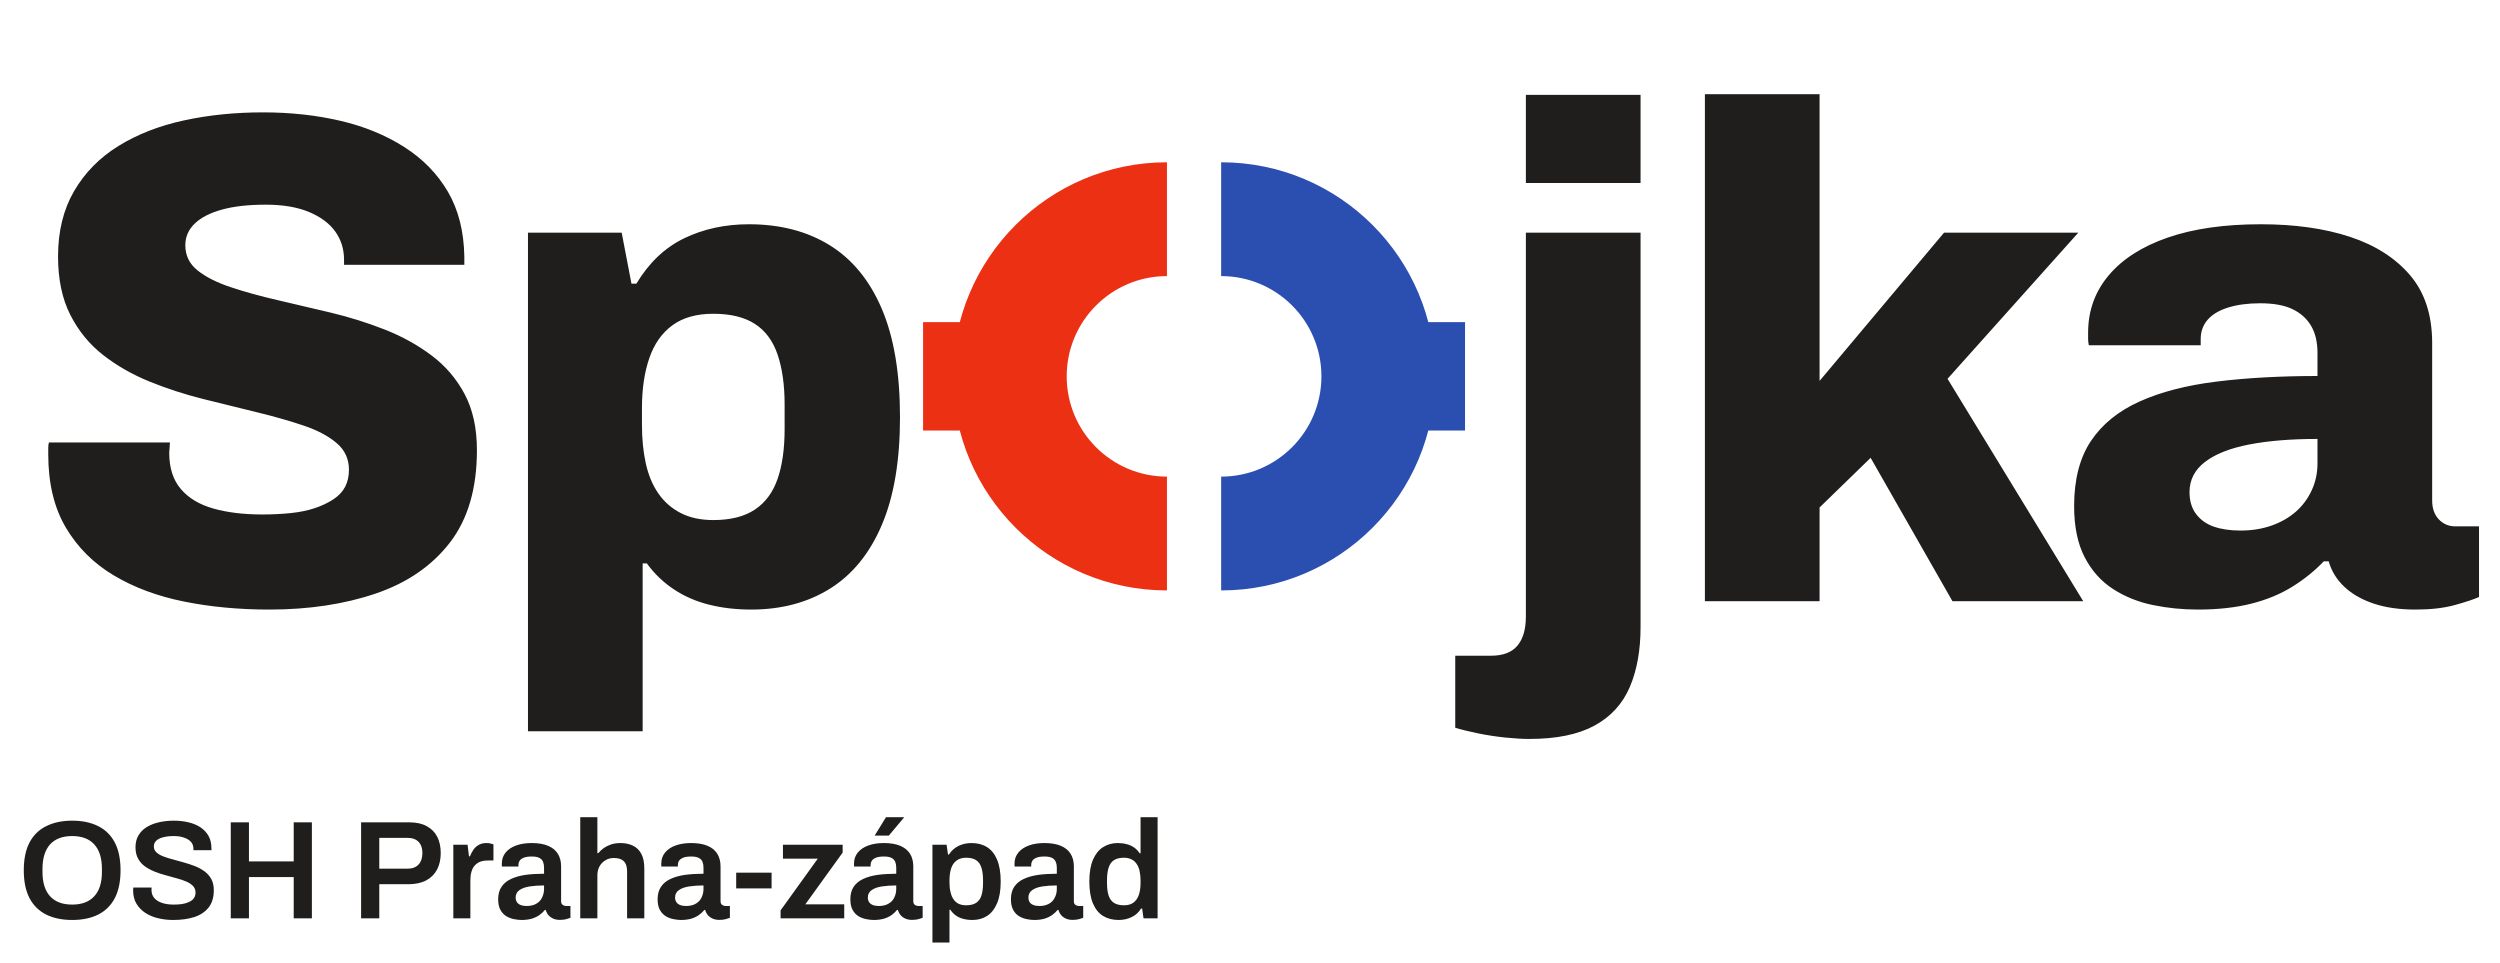
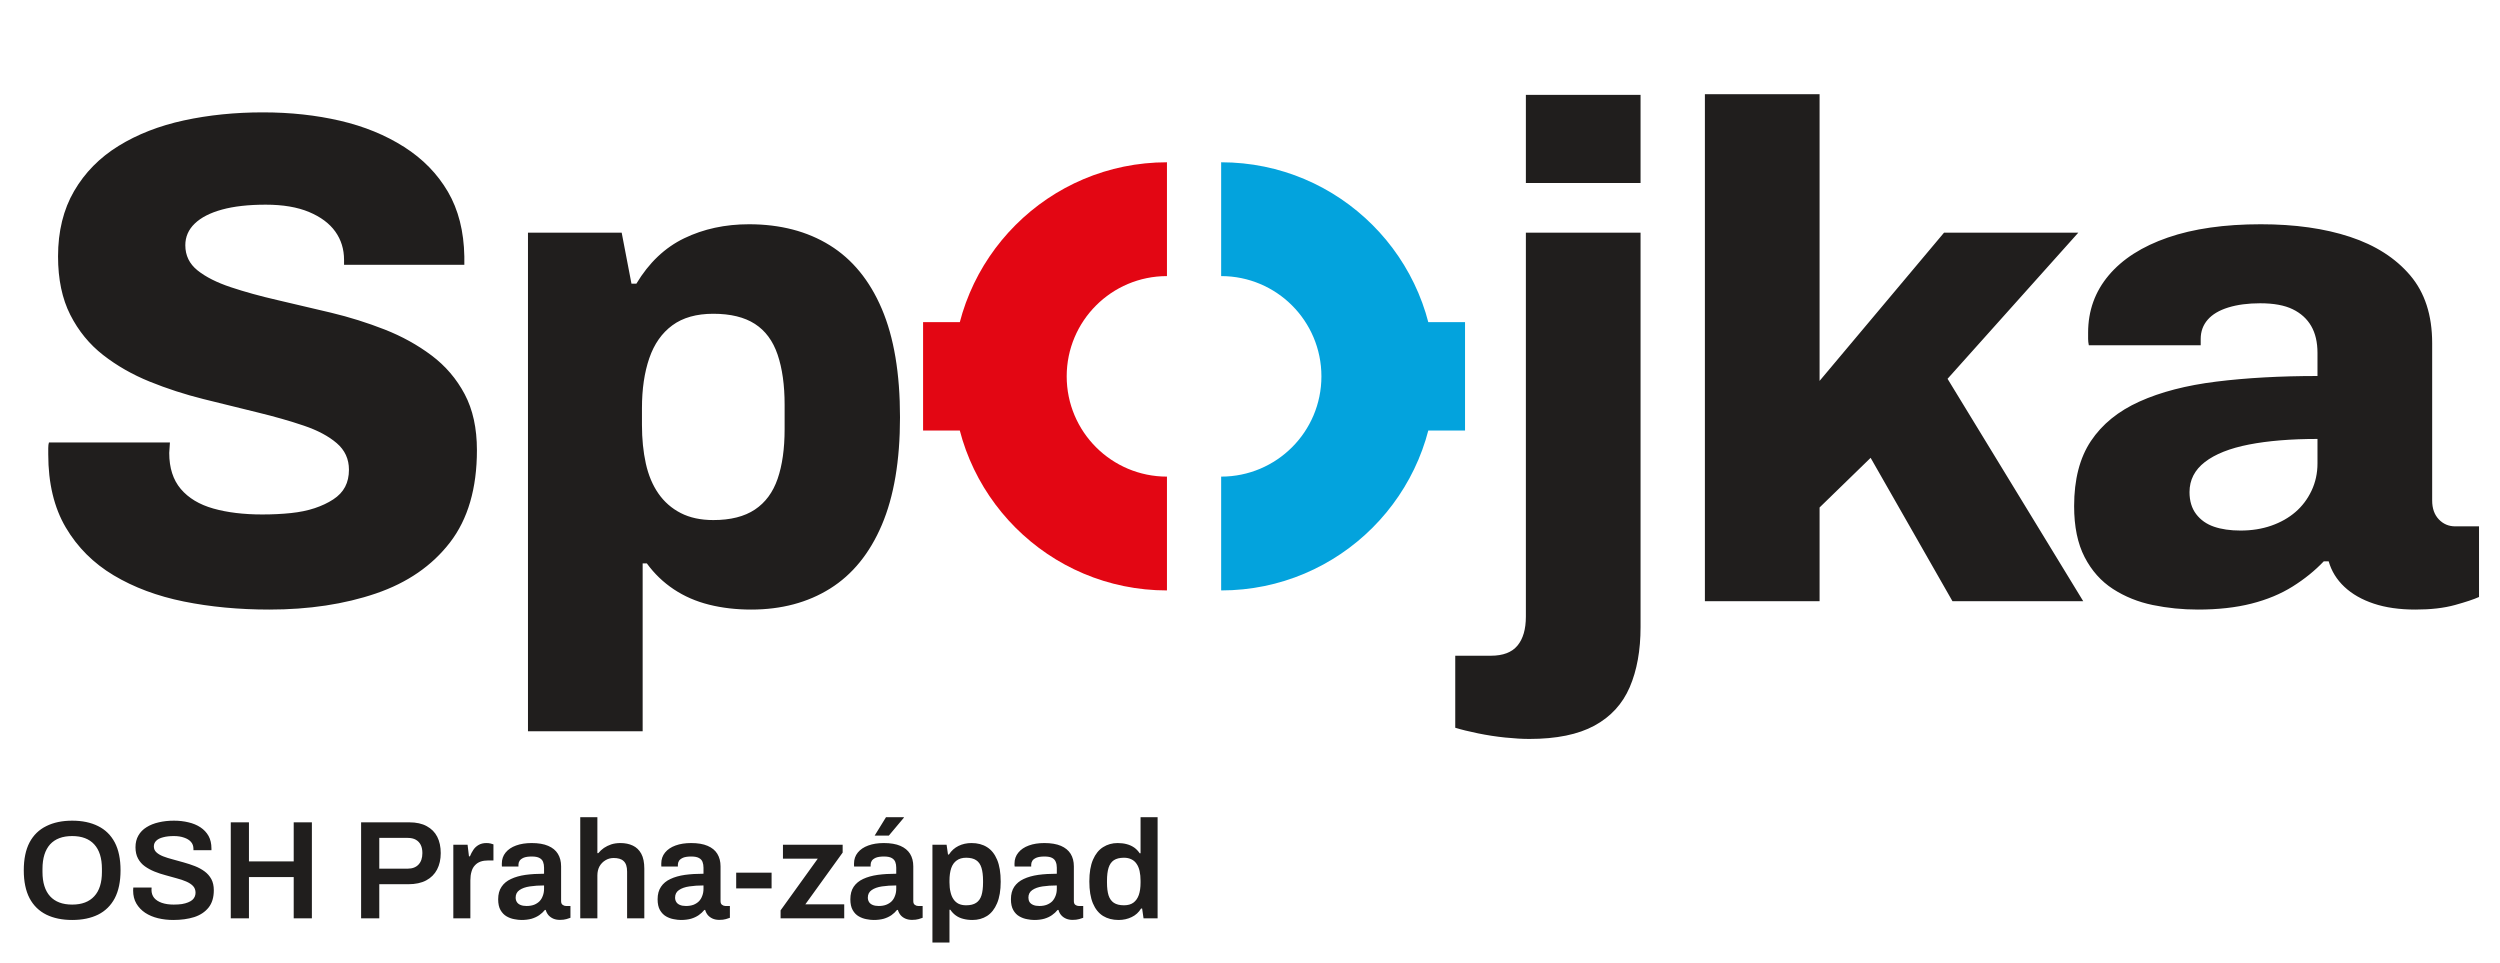
<svg xmlns="http://www.w3.org/2000/svg" viewBox="-2 -2 286 110" width="600" height="231">
  <path d="M28.80 67.68L28.80 67.68Q23.60 67.68 19.04 66.76Q14.48 65.84 11 63.76Q7.52 61.68 5.52 58.28Q3.52 54.88 3.52 49.92L3.52 49.92L3.52 49.20Q3.52 48.80 3.60 48.56L3.60 48.56L17.44 48.56Q17.44 48.80 17.40 49.16Q17.36 49.52 17.36 49.76L17.36 49.76Q17.36 52.32 18.68 53.88Q20 55.44 22.40 56.12Q24.80 56.80 28 56.80L28 56.80Q29.76 56.80 31.28 56.64Q32.80 56.48 34 56.08Q35.20 55.68 36.12 55.08Q37.04 54.48 37.48 53.64Q37.92 52.80 37.92 51.68L37.92 51.68Q37.92 49.84 36.52 48.64Q35.12 47.44 32.76 46.64Q30.40 45.84 27.44 45.12Q24.48 44.40 21.28 43.60Q18.08 42.80 15.12 41.60Q12.16 40.40 9.80 38.56Q7.44 36.72 6.04 33.96Q4.64 31.20 4.64 27.28L4.64 27.28Q4.64 22.96 6.48 19.80Q8.32 16.64 11.56 14.64Q14.80 12.64 19.04 11.72Q23.28 10.80 28.08 10.80L28.08 10.80Q32.80 10.80 36.92 11.76Q41.04 12.72 44.24 14.76Q47.44 16.80 49.24 19.88Q51.04 22.96 51.12 27.28L51.12 27.28L51.12 28.24L37.36 28.24L37.36 27.68Q37.36 25.84 36.36 24.44Q35.36 23.04 33.36 22.20Q31.36 21.36 28.40 21.36Q25.44 21.36 23.40 21.92Q21.36 22.48 20.28 23.52Q19.20 24.56 19.20 26L19.20 26Q19.20 27.76 20.60 28.88Q22 30 24.40 30.80Q26.80 31.60 29.76 32.28Q32.72 32.96 35.88 33.72Q39.04 34.48 42 35.64Q44.96 36.80 47.36 38.60Q49.76 40.40 51.16 43.04Q52.56 45.68 52.56 49.44L52.56 49.44Q52.56 56 49.48 60Q46.40 64 41 65.84Q35.60 67.68 28.80 67.68ZM71.52 81.60L58.40 81.60L58.40 24.56L69.12 24.56L70.24 30.40L70.80 30.40Q72.96 26.80 76.28 25.20Q79.60 23.60 83.68 23.60L83.68 23.60Q89.04 23.60 92.92 26Q96.80 28.40 98.88 33.28Q100.96 38.16 100.96 45.68L100.96 45.68Q100.96 53.12 98.88 58Q96.80 62.88 92.96 65.28Q89.12 67.68 83.92 67.68L83.92 67.68Q81.36 67.68 79.12 67.12Q76.88 66.56 75.08 65.36Q73.28 64.16 72 62.40L72 62.40L71.52 62.40L71.52 81.60ZM79.60 57.44L79.60 57.44Q82.56 57.44 84.36 56.24Q86.16 55.04 86.96 52.72Q87.76 50.40 87.76 47.04L87.76 47.04L87.76 44.24Q87.76 40.88 86.96 38.52Q86.16 36.16 84.36 35Q82.56 33.84 79.60 33.84L79.60 33.84Q76.72 33.84 74.92 35.16Q73.12 36.48 72.28 38.92Q71.44 41.36 71.44 44.64L71.44 44.64L71.44 46.56Q71.44 48.96 71.88 50.96Q72.32 52.96 73.32 54.40Q74.32 55.84 75.88 56.64Q77.44 57.44 79.60 57.44ZM185.68 18.88L172.56 18.88L172.56 8.80L185.68 8.80L185.68 18.88ZM172.96 82.48L172.96 82.48Q171.76 82.48 170.20 82.32Q168.64 82.16 167.08 81.84Q165.52 81.52 164.48 81.20L164.48 81.20L164.48 72.96L168.56 72.96Q170.64 72.96 171.60 71.80Q172.56 70.64 172.56 68.48L172.56 68.48L172.56 24.56L185.68 24.56L185.68 69.68Q185.68 73.68 184.44 76.56Q183.20 79.44 180.40 80.96Q177.60 82.48 172.96 82.48ZM206.16 66.72L193.04 66.72L193.04 8.72L206.16 8.72L206.16 41.52L220.40 24.56L235.76 24.56L220.80 41.28L236.32 66.72L221.36 66.72L212 50.32L206.16 56L206.16 66.72ZM249.44 67.68L249.44 67.68Q246.80 67.68 244.28 67.16Q241.76 66.64 239.72 65.32Q237.68 64 236.48 61.68Q235.28 59.36 235.28 55.84L235.28 55.84Q235.28 51.28 237.20 48.40Q239.12 45.52 242.76 43.88Q246.40 42.24 251.56 41.60Q256.72 40.96 263.12 40.96L263.12 40.96L263.12 38.32Q263.12 36.48 262.40 35.24Q261.68 34 260.28 33.32Q258.88 32.64 256.56 32.64L256.56 32.64Q254.48 32.64 252.92 33.12Q251.36 33.60 250.56 34.52Q249.76 35.44 249.76 36.72L249.76 36.72L249.76 37.44L236.96 37.44Q236.88 37.04 236.88 36.72L236.88 36.72L236.88 36Q236.88 32.24 239.24 29.44Q241.60 26.64 246 25.12Q250.40 23.60 256.64 23.60L256.64 23.60Q262.48 23.60 266.84 25.04Q271.20 26.48 273.72 29.44Q276.24 32.40 276.24 37.20L276.24 37.20L276.24 55.20Q276.24 56.56 277 57.36Q277.76 58.16 278.88 58.16L278.88 58.16L281.60 58.16L281.60 66.24Q280.72 66.64 278.84 67.16Q276.96 67.68 274.32 67.68L274.32 67.68Q271.60 67.68 269.56 67Q267.52 66.32 266.20 65.08Q264.88 63.84 264.40 62.16L264.40 62.16L263.84 62.16Q262.32 63.76 260.28 65.04Q258.24 66.32 255.56 67Q252.88 67.68 249.44 67.68ZM254.32 58.64L254.32 58.64Q256.24 58.64 257.84 58.08Q259.44 57.52 260.60 56.52Q261.76 55.52 262.44 54.08Q263.12 52.64 263.12 50.96L263.12 50.96L263.12 48.16Q258.56 48.16 255.28 48.80Q252 49.44 250.24 50.80Q248.48 52.16 248.48 54.24L248.48 54.24Q248.48 55.76 249.24 56.76Q250 57.76 251.28 58.20Q252.56 58.64 254.32 58.64Z" fill="#201e1d" />
  <g transform="translate(103.6 10) scale(0.62)">
-     <path d="M45 10.5A39.5 39.5 0 0 0 45 89.5L45 68.5A18.5 18.5 0 0 1 45 31.5ZM0 40V60H16V40Z" fill="#ec3013" />
-     <path d="M55 89.5A39.5 39.5 0 0 0 55 10.5L55 31.5A18.5 18.5 0 0 1 55 68.5ZM84 40V60H100V40Z" fill="#2b4fb0" />
+     <path d="M45 10.5A39.5 39.5 0 0 0 45 89.5L45 68.5A18.5 18.5 0 0 1 45 31.5ZM0 40V60H16V40Z" fill="#e30613" />
+     <path d="M55 89.5A39.5 39.5 0 0 0 55 10.5L55 31.5A18.5 18.5 0 0 1 55 68.5ZM84 40V60H100V40Z" fill="#03a3dd" />
  </g>
  <path d="M6.26 103.19L6.26 103.19Q4.54 103.19 3.30 102.58Q2.05 101.96 1.38 100.70Q0.72 99.43 0.72 97.51L0.72 97.51Q0.72 95.58 1.38 94.32Q2.05 93.06 3.30 92.45Q4.54 91.83 6.26 91.83L6.26 91.83Q7.98 91.83 9.22 92.45Q10.46 93.06 11.13 94.32Q11.79 95.58 11.79 97.51L11.79 97.51Q11.79 99.43 11.13 100.70Q10.46 101.96 9.22 102.58Q7.98 103.19 6.26 103.19ZM6.26 101.43L6.26 101.43Q7.09 101.43 7.72 101.19Q8.35 100.95 8.78 100.48Q9.22 100.01 9.44 99.31Q9.66 98.62 9.66 97.70L9.66 97.70L9.66 97.35Q9.66 96.42 9.44 95.72Q9.22 95.02 8.78 94.54Q8.35 94.07 7.72 93.83Q7.09 93.59 6.26 93.59L6.26 93.59Q5.42 93.59 4.79 93.83Q4.16 94.07 3.73 94.54Q3.30 95.02 3.08 95.72Q2.86 96.42 2.86 97.35L2.86 97.35L2.86 97.70Q2.86 98.62 3.08 99.31Q3.30 100.01 3.73 100.48Q4.16 100.95 4.79 101.19Q5.42 101.43 6.26 101.43ZM17.82 103.19L17.82 103.19Q16.91 103.19 16.08 102.99Q15.25 102.79 14.61 102.37Q13.97 101.94 13.60 101.31Q13.23 100.68 13.23 99.82L13.23 99.82Q13.23 99.72 13.24 99.62Q13.25 99.53 13.25 99.48L13.25 99.48L15.34 99.48Q15.34 99.51 15.34 99.60Q15.33 99.69 15.33 99.75L15.33 99.75Q15.33 100.28 15.63 100.66Q15.94 101.03 16.51 101.23Q17.09 101.43 17.87 101.43L17.87 101.43Q18.40 101.43 18.81 101.37Q19.22 101.30 19.51 101.18Q19.81 101.06 20 100.90Q20.19 100.73 20.28 100.52Q20.37 100.31 20.37 100.07L20.37 100.07Q20.37 99.61 20.08 99.30Q19.79 99 19.30 98.79Q18.82 98.58 18.20 98.42Q17.58 98.25 16.94 98.07Q16.29 97.90 15.67 97.65Q15.06 97.40 14.57 97.05Q14.08 96.70 13.79 96.16Q13.50 95.62 13.50 94.87L13.50 94.87Q13.50 94.10 13.83 93.53Q14.16 92.95 14.76 92.58Q15.36 92.20 16.16 92.02Q16.96 91.83 17.90 91.83L17.90 91.83Q18.78 91.83 19.56 92.02Q20.34 92.20 20.93 92.59Q21.52 92.98 21.86 93.58Q22.19 94.18 22.19 95.02L22.19 95.02L22.19 95.21L20.13 95.21L20.13 95.05Q20.13 94.58 19.85 94.26Q19.57 93.94 19.06 93.77Q18.56 93.59 17.89 93.59L17.89 93.59Q17.17 93.59 16.66 93.73Q16.14 93.86 15.87 94.13Q15.60 94.39 15.60 94.78L15.60 94.78Q15.60 95.18 15.89 95.45Q16.18 95.72 16.66 95.91Q17.15 96.10 17.77 96.26Q18.38 96.42 19.03 96.61Q19.68 96.79 20.30 97.03Q20.91 97.27 21.40 97.63Q21.89 97.99 22.18 98.52Q22.46 99.05 22.46 99.78L22.46 99.78Q22.46 101.02 21.86 101.77Q21.26 102.52 20.22 102.86Q19.17 103.19 17.82 103.19ZM26.48 103L24.40 103L24.40 92.02L26.48 92.02L26.48 96.49L31.60 96.49L31.60 92.02L33.68 92.02L33.68 103L31.60 103L31.60 98.28L26.48 98.28L26.48 103ZM41.39 103L39.31 103L39.31 92.02L44.82 92.02Q46.03 92.02 46.82 92.46Q47.62 92.89 48.02 93.67Q48.42 94.46 48.42 95.54L48.42 95.54Q48.42 96.62 48 97.42Q47.58 98.22 46.76 98.66Q45.94 99.10 44.70 99.10L44.70 99.10L41.39 99.10L41.39 103ZM41.39 93.80L41.39 97.32L44.64 97.32Q45.44 97.32 45.88 96.85Q46.32 96.38 46.32 95.54L46.32 95.54Q46.32 94.98 46.13 94.60Q45.94 94.22 45.57 94.01Q45.20 93.80 44.64 93.80L44.64 93.80L41.39 93.80ZM51.81 103L49.86 103L49.86 94.58L51.49 94.58L51.65 95.91L51.76 95.91Q51.92 95.51 52.15 95.17Q52.38 94.82 52.75 94.61Q53.12 94.39 53.65 94.39L53.65 94.39Q53.90 94.39 54.12 94.44Q54.34 94.49 54.45 94.54L54.45 94.54L54.45 96.38L53.86 96.38Q53.36 96.38 52.98 96.51Q52.59 96.65 52.33 96.94Q52.06 97.22 51.94 97.66Q51.81 98.09 51.81 98.66L51.81 98.66L51.81 103ZM57.65 103.19L57.65 103.19Q57.30 103.19 56.84 103.10Q56.38 103.02 55.96 102.78Q55.54 102.54 55.26 102.06Q54.99 101.59 54.99 100.82L54.99 100.82Q54.99 99.96 55.38 99.39Q55.76 98.82 56.46 98.50Q57.15 98.17 58.12 98.03Q59.09 97.90 60.24 97.90L60.24 97.90L60.24 97.21Q60.24 96.84 60.13 96.55Q60.02 96.26 59.72 96.10Q59.42 95.93 58.83 95.93Q58.24 95.93 57.90 96.07Q57.57 96.22 57.44 96.42Q57.31 96.63 57.31 96.86L57.31 96.86L57.31 97.08L55.42 97.08Q55.41 97 55.41 96.92L55.41 96.92L55.41 96.73Q55.41 96.01 55.84 95.48Q56.27 94.95 57.04 94.67Q57.81 94.39 58.82 94.39L58.82 94.39Q59.97 94.39 60.71 94.71Q61.46 95.03 61.82 95.62Q62.19 96.22 62.19 97.06L62.19 97.06L62.19 101.03Q62.19 101.34 62.37 101.46Q62.54 101.59 62.75 101.59L62.75 101.59L63.26 101.59L63.26 102.94Q63.10 103 62.80 103.09Q62.50 103.18 62.05 103.18L62.05 103.18Q61.63 103.18 61.30 103.04Q60.98 102.90 60.75 102.65Q60.53 102.39 60.43 102.04L60.43 102.04L60.34 102.04Q60.06 102.38 59.69 102.64Q59.31 102.90 58.81 103.05Q58.30 103.19 57.65 103.19ZM58.24 101.59L58.24 101.59Q58.72 101.59 59.10 101.45Q59.47 101.30 59.72 101.05Q59.97 100.79 60.10 100.42Q60.24 100.06 60.24 99.62L60.24 99.62L60.24 99.24Q59.36 99.24 58.62 99.35Q57.87 99.46 57.43 99.77Q56.99 100.07 56.99 100.63L56.99 100.63Q56.99 100.92 57.13 101.14Q57.26 101.35 57.54 101.47Q57.82 101.59 58.24 101.59ZM66.34 103L64.38 103L64.38 91.43L66.34 91.43L66.34 95.54L66.45 95.54Q66.72 95.21 67.09 94.95Q67.46 94.70 67.93 94.54Q68.40 94.39 68.98 94.39L68.98 94.39Q69.78 94.39 70.39 94.68Q71.01 94.97 71.36 95.61Q71.71 96.25 71.71 97.32L71.71 97.32L71.71 103L69.74 103L69.74 97.67Q69.74 97.22 69.64 96.93Q69.54 96.63 69.34 96.45Q69.14 96.26 68.85 96.18Q68.56 96.10 68.21 96.10L68.21 96.10Q67.68 96.10 67.26 96.36Q66.83 96.62 66.58 97.06Q66.34 97.51 66.34 98.10L66.34 98.10L66.34 103ZM75.89 103.19L75.89 103.19Q75.54 103.19 75.08 103.10Q74.62 103.02 74.20 102.78Q73.78 102.54 73.50 102.06Q73.23 101.59 73.23 100.82L73.23 100.82Q73.23 99.96 73.62 99.39Q74 98.82 74.70 98.50Q75.39 98.17 76.36 98.03Q77.33 97.90 78.48 97.90L78.48 97.90L78.48 97.21Q78.48 96.84 78.37 96.55Q78.26 96.26 77.96 96.10Q77.66 95.93 77.07 95.93Q76.48 95.93 76.14 96.07Q75.81 96.22 75.68 96.42Q75.55 96.63 75.55 96.86L75.55 96.86L75.55 97.08L73.66 97.08Q73.65 97 73.65 96.92L73.65 96.92L73.65 96.73Q73.65 96.01 74.08 95.48Q74.51 94.95 75.28 94.67Q76.05 94.39 77.06 94.39L77.06 94.39Q78.21 94.39 78.95 94.71Q79.70 95.03 80.06 95.62Q80.43 96.22 80.43 97.06L80.43 97.06L80.43 101.03Q80.43 101.34 80.61 101.46Q80.78 101.59 80.99 101.59L80.99 101.59L81.50 101.59L81.50 102.94Q81.34 103 81.04 103.09Q80.74 103.18 80.29 103.18L80.29 103.18Q79.87 103.18 79.54 103.04Q79.22 102.90 78.99 102.65Q78.77 102.39 78.67 102.04L78.67 102.04L78.58 102.04Q78.30 102.38 77.93 102.64Q77.55 102.90 77.05 103.05Q76.54 103.19 75.89 103.19ZM76.48 101.59L76.48 101.59Q76.96 101.59 77.34 101.45Q77.71 101.30 77.96 101.05Q78.21 100.79 78.34 100.42Q78.48 100.06 78.48 99.62L78.48 99.62L78.48 99.24Q77.60 99.24 76.86 99.35Q76.11 99.46 75.67 99.77Q75.23 100.07 75.23 100.63L75.23 100.63Q75.23 100.92 75.37 101.14Q75.50 101.35 75.78 101.47Q76.06 101.59 76.48 101.59ZM86.27 99.58L82.22 99.58L82.22 97.78L86.27 97.78L86.27 99.58ZM94.58 103L87.30 103L87.30 102.09L91.55 96.18L87.57 96.18L87.57 94.58L94.40 94.58L94.40 95.48L90.13 101.40L94.58 101.40L94.58 103ZM97.94 103.19L97.94 103.19Q97.58 103.19 97.13 103.10Q96.67 103.02 96.25 102.78Q95.82 102.54 95.55 102.06Q95.28 101.59 95.28 100.82L95.28 100.82Q95.28 99.96 95.66 99.39Q96.05 98.82 96.74 98.50Q97.44 98.17 98.41 98.03Q99.38 97.90 100.53 97.90L100.53 97.90L100.53 97.21Q100.53 96.84 100.42 96.55Q100.30 96.26 100.01 96.10Q99.71 95.93 99.12 95.93Q98.53 95.93 98.19 96.07Q97.86 96.22 97.73 96.42Q97.60 96.63 97.60 96.86L97.60 96.86L97.60 97.08L95.71 97.08Q95.70 97 95.70 96.92L95.70 96.92L95.70 96.73Q95.70 96.01 96.13 95.48Q96.56 94.95 97.33 94.67Q98.10 94.39 99.10 94.39L99.10 94.39Q100.26 94.39 101.00 94.71Q101.74 95.03 102.11 95.62Q102.48 96.22 102.48 97.06L102.48 97.06L102.48 101.03Q102.48 101.34 102.66 101.46Q102.83 101.59 103.04 101.59L103.04 101.59L103.55 101.59L103.55 102.94Q103.39 103 103.09 103.09Q102.78 103.18 102.34 103.18L102.34 103.18Q101.92 103.18 101.59 103.04Q101.26 102.90 101.04 102.65Q100.82 102.39 100.72 102.04L100.72 102.04L100.62 102.04Q100.35 102.38 99.98 102.64Q99.60 102.90 99.10 103.05Q98.59 103.19 97.94 103.19ZM98.53 101.59L98.53 101.59Q99.01 101.59 99.38 101.45Q99.76 101.30 100.01 101.05Q100.26 100.79 100.39 100.42Q100.53 100.06 100.53 99.62L100.53 99.62L100.53 99.24Q99.65 99.24 98.90 99.35Q98.16 99.46 97.72 99.77Q97.28 100.07 97.28 100.63L97.28 100.63Q97.28 100.92 97.42 101.14Q97.55 101.35 97.83 101.47Q98.11 101.59 98.53 101.59ZM99.68 93.54L98.06 93.54L99.36 91.43L101.39 91.43L101.41 91.48L99.68 93.54ZM106.62 105.77L104.67 105.77L104.67 94.58L106.29 94.58L106.45 95.70L106.56 95.70Q106.98 95.05 107.65 94.72Q108.32 94.39 109.14 94.39L109.14 94.39Q110.18 94.39 110.92 94.86Q111.66 95.32 112.07 96.30Q112.48 97.27 112.48 98.81L112.48 98.81Q112.48 100.31 112.06 101.29Q111.65 102.26 110.92 102.73Q110.19 103.19 109.25 103.19L109.25 103.19Q108.67 103.19 108.19 103.06Q107.71 102.94 107.34 102.67Q106.98 102.41 106.72 102.02L106.72 102.02L106.62 102.02L106.62 105.77ZM108.53 101.51L108.53 101.51Q109.25 101.51 109.67 101.23Q110.10 100.95 110.28 100.38Q110.46 99.80 110.46 98.92L110.46 98.92L110.46 98.70Q110.46 97.80 110.28 97.22Q110.10 96.63 109.67 96.35Q109.25 96.07 108.53 96.07L108.53 96.07Q107.87 96.07 107.45 96.38Q107.02 96.68 106.82 97.26Q106.62 97.85 106.62 98.70L106.62 98.70L106.62 98.89Q106.62 99.51 106.74 100Q106.85 100.49 107.08 100.82Q107.31 101.16 107.67 101.34Q108.03 101.51 108.53 101.51ZM116.30 103.19L116.30 103.19Q115.95 103.19 115.50 103.10Q115.04 103.02 114.62 102.78Q114.19 102.54 113.92 102.06Q113.65 101.59 113.65 100.82L113.65 100.82Q113.65 99.96 114.03 99.39Q114.42 98.82 115.11 98.50Q115.81 98.17 116.78 98.03Q117.74 97.90 118.90 97.90L118.90 97.90L118.90 97.21Q118.90 96.84 118.78 96.55Q118.67 96.26 118.38 96.10Q118.08 95.93 117.49 95.93Q116.90 95.93 116.56 96.07Q116.22 96.22 116.10 96.42Q115.97 96.63 115.97 96.86L115.97 96.86L115.97 97.08L114.08 97.08Q114.06 97 114.06 96.92L114.06 96.92L114.06 96.73Q114.06 96.01 114.50 95.48Q114.93 94.95 115.70 94.67Q116.46 94.39 117.47 94.39L117.47 94.39Q118.62 94.39 119.37 94.71Q120.11 95.03 120.48 95.62Q120.85 96.22 120.85 97.06L120.85 97.06L120.85 101.03Q120.85 101.34 121.02 101.46Q121.20 101.59 121.41 101.59L121.41 101.59L121.92 101.59L121.92 102.94Q121.76 103 121.46 103.09Q121.15 103.18 120.70 103.18L120.70 103.18Q120.29 103.18 119.96 103.04Q119.63 102.90 119.41 102.65Q119.18 102.39 119.09 102.04L119.09 102.04L118.99 102.04Q118.72 102.38 118.34 102.64Q117.97 102.90 117.46 103.05Q116.96 103.19 116.30 103.19ZM116.90 101.59L116.90 101.59Q117.38 101.59 117.75 101.45Q118.13 101.30 118.38 101.05Q118.62 100.79 118.76 100.42Q118.90 100.06 118.90 99.62L118.90 99.62L118.90 99.24Q118.02 99.24 117.27 99.35Q116.53 99.46 116.09 99.77Q115.65 100.07 115.65 100.63L115.65 100.63Q115.65 100.92 115.78 101.14Q115.92 101.35 116.20 101.47Q116.48 101.59 116.90 101.59ZM125.97 103.19L125.97 103.19Q124.94 103.19 124.19 102.73Q123.44 102.26 123.03 101.29Q122.62 100.31 122.62 98.78L122.62 98.78Q122.62 97.26 123.04 96.29Q123.46 95.32 124.19 94.86Q124.93 94.39 125.86 94.39L125.86 94.39Q126.43 94.39 126.91 94.52Q127.39 94.65 127.76 94.91Q128.13 95.18 128.38 95.56L128.38 95.56L128.48 95.56L128.48 91.43L130.43 91.43L130.43 103L128.82 103L128.66 101.88L128.54 101.88Q128.14 102.54 127.46 102.86Q126.78 103.19 125.97 103.19ZM126.58 101.51L126.58 101.51Q127.25 101.51 127.66 101.21Q128.08 100.90 128.28 100.33Q128.48 99.75 128.48 98.92L128.48 98.92L128.48 98.71Q128.48 98.09 128.37 97.59Q128.26 97.10 128.02 96.76Q127.79 96.42 127.43 96.25Q127.07 96.07 126.58 96.07L126.58 96.07Q125.86 96.07 125.43 96.35Q125.01 96.63 124.82 97.22Q124.64 97.80 124.64 98.70L124.64 98.70L124.64 98.92Q124.64 99.80 124.82 100.38Q125.01 100.95 125.43 101.23Q125.86 101.51 126.58 101.51Z" fill="#201e1d" />
</svg>
